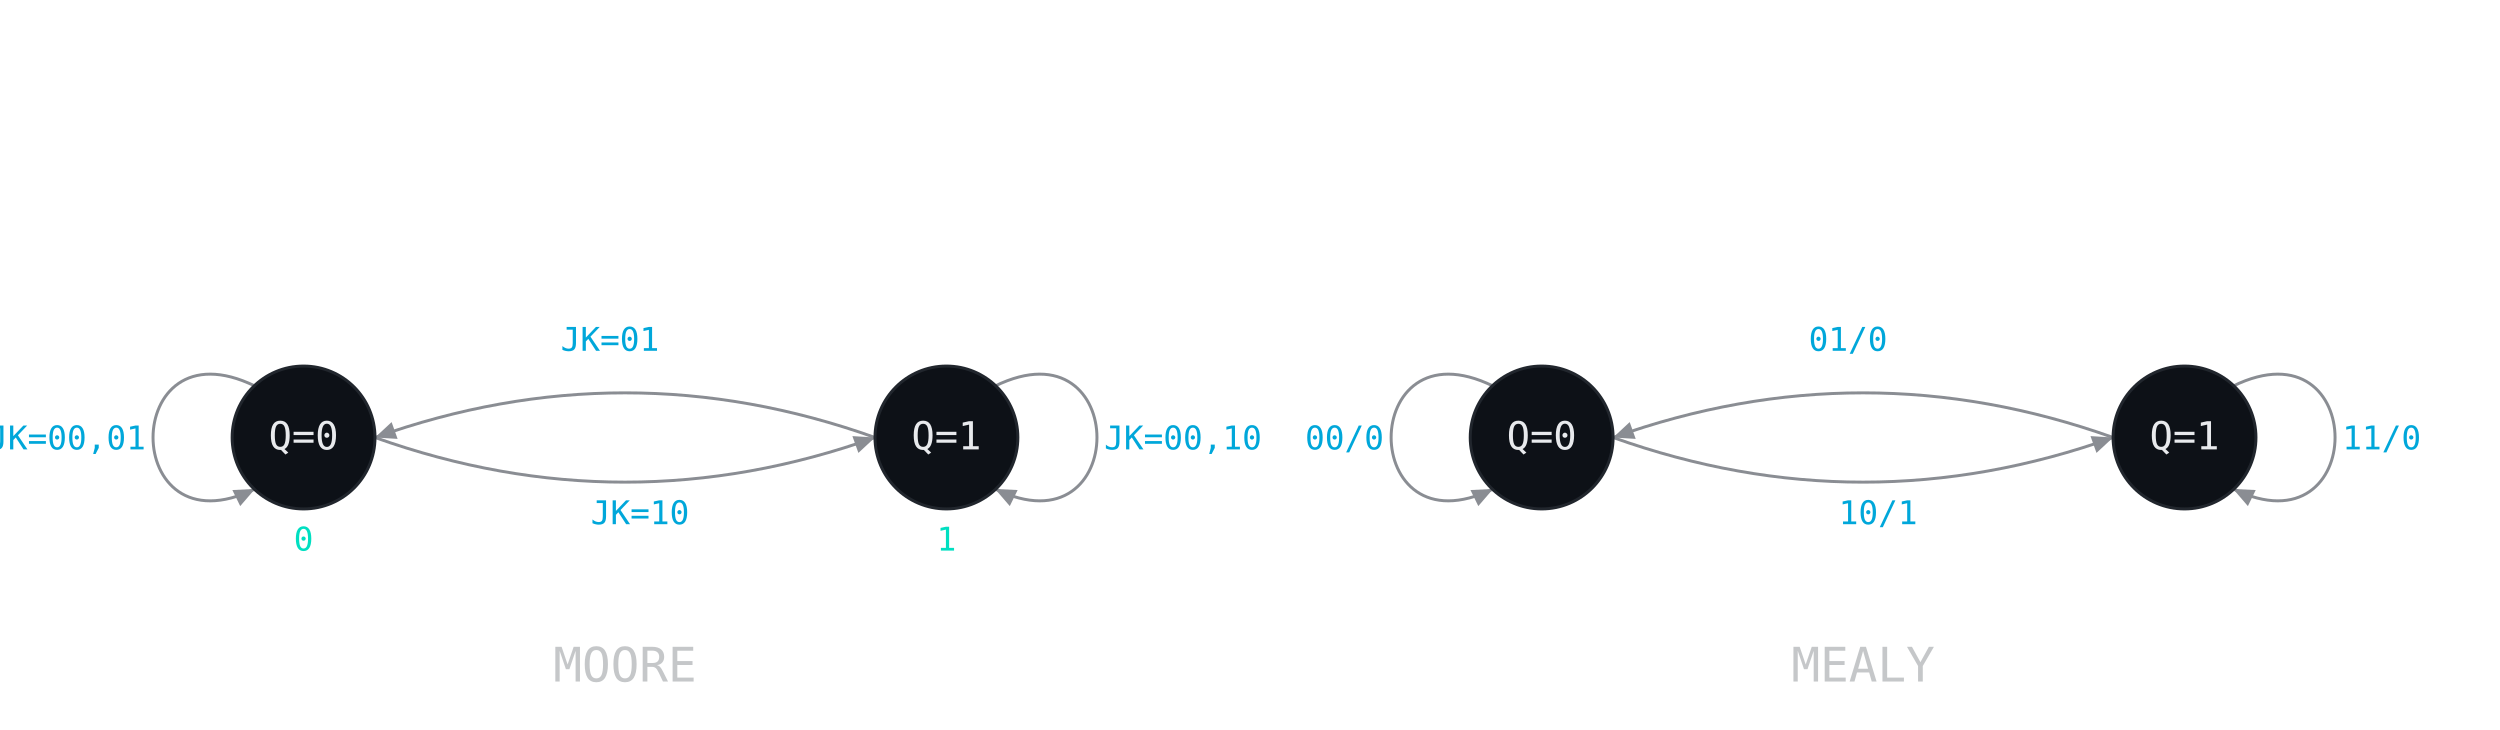
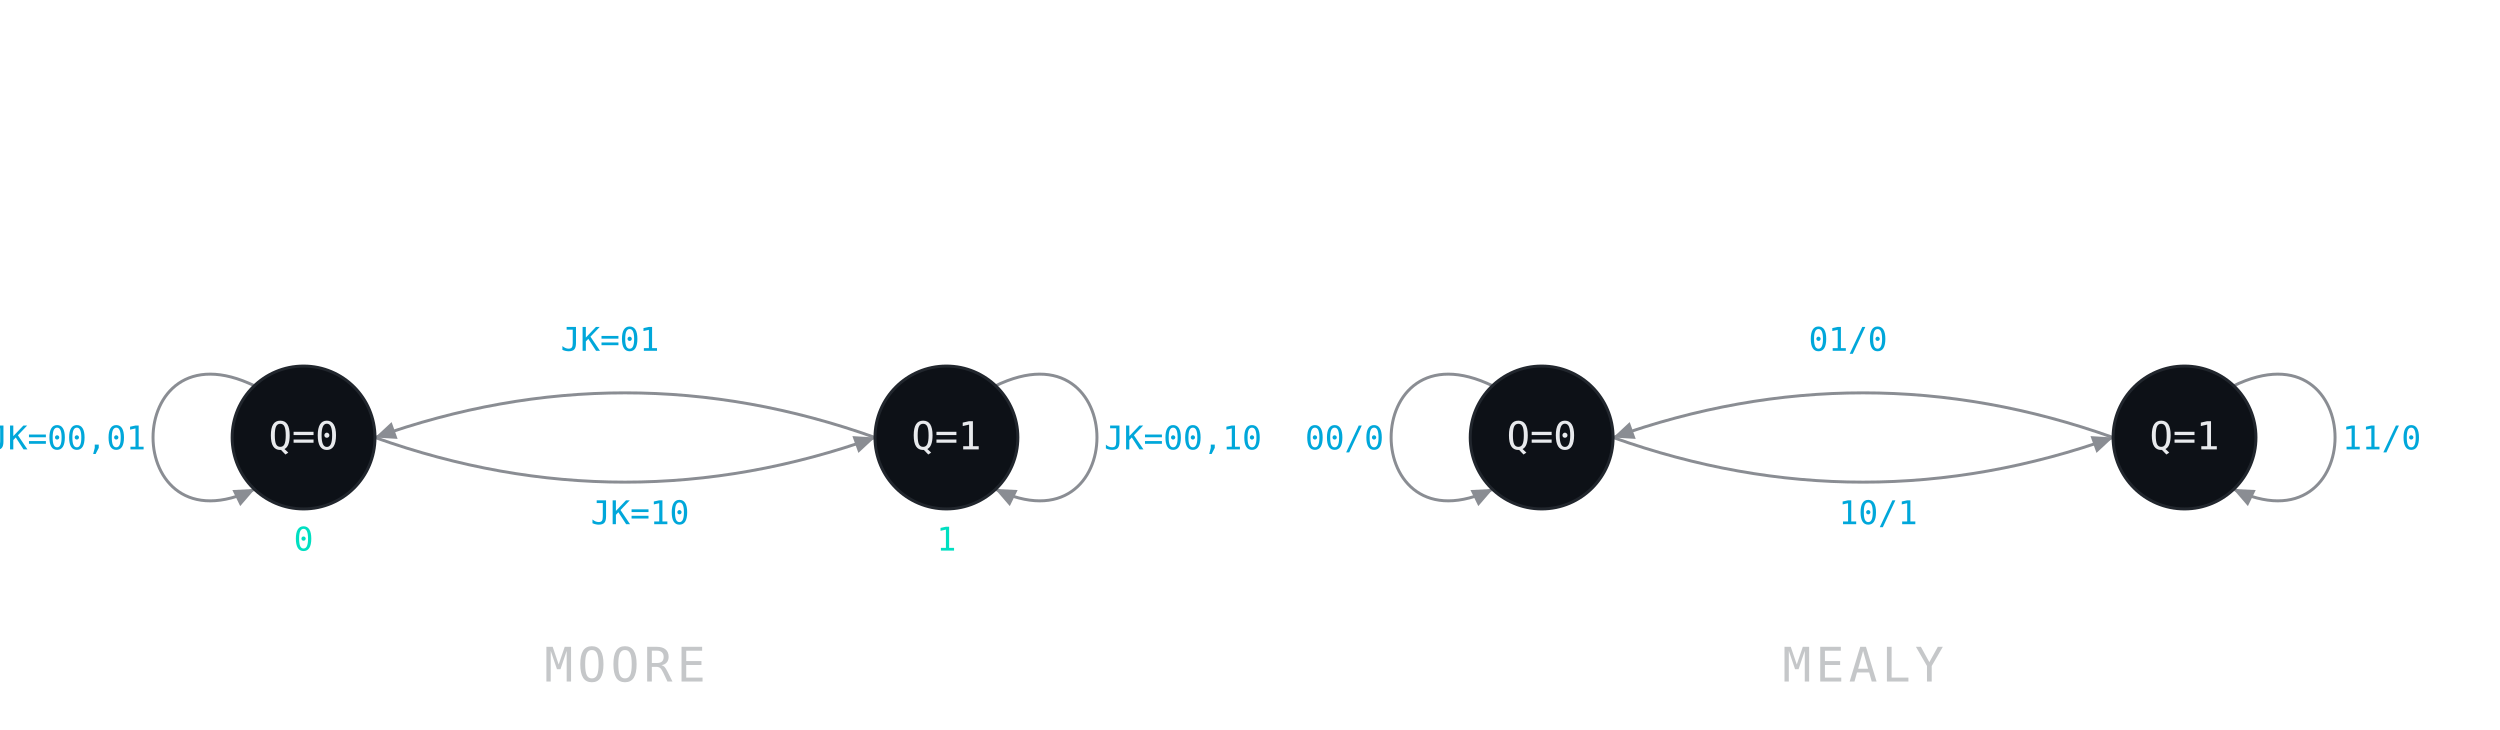
<svg xmlns="http://www.w3.org/2000/svg" viewBox="0 0 840 245" role="img" aria-label="JK Flip-Flop state machine">
  <path d="M85.68,129.72 C40,107.4 40,186.6 85.68,164.28" fill="none" stroke="#8a8d93" stroke-width="1" />
  <path d="M85.68,164.28 L80.71,170.05 L78.07,164.66 Z" fill="#8a8d93" />
  <text x="49" y="151" fill="#00a7da" font-family="Consolas" font-size="11" font-weight="400" text-anchor="end">JK=00,01</text>
  <path d="M126,147 Q210,177 294,147" fill="none" stroke="#8a8d93" stroke-width="1" />
  <path d="M294,147 L288.42,152.18 L286.4,146.53 Z" fill="#8a8d93" />
  <text x="215.05" y="176.13" fill="#00a7da" font-family="Consolas" font-size="11" font-weight="400" text-anchor="middle">JK=10</text>
  <path d="M294,147 Q210,117 126,147" fill="none" stroke="#8a8d93" stroke-width="1" />
  <path d="M126,147 L131.58,141.82 L133.6,147.47 Z" fill="#8a8d93" />
  <text x="204.95" y="117.87" fill="#00a7da" font-family="Consolas" font-size="11" font-weight="400" text-anchor="middle">JK=01</text>
  <path d="M334.32,129.72 C380,107.4 380,186.6 334.32,164.28" fill="none" stroke="#8a8d93" stroke-width="1" />
  <path d="M334.32,164.28 L341.93,164.66 L339.29,170.05 Z" fill="#8a8d93" />
  <text x="371" y="151" fill="#00a7da" font-family="Consolas" font-size="11" font-weight="400" text-anchor="start">JK=00,10</text>
  <circle cx="102" cy="147" r="24" fill="#0d1117" stroke="#21262d" stroke-width="1" />
  <text x="102" y="151" fill="#e8eaed" font-family="Consolas" font-size="13" font-weight="400" text-anchor="middle">Q=0</text>
  <text x="102" y="185" fill="#00dfc1" font-family="Consolas" font-size="11" font-weight="400" text-anchor="middle">0</text>
  <circle cx="318" cy="147" r="24" fill="#0d1117" stroke="#21262d" stroke-width="1" />
  <text x="318" y="151" fill="#e8eaed" font-family="Consolas" font-size="13" font-weight="400" text-anchor="middle">Q=1</text>
  <text x="318" y="185" fill="#00dfc1" font-family="Consolas" font-size="11" font-weight="400" text-anchor="middle">1</text>
-   <text x="210" y="229" fill="#c5c7c9" font-family="Consolas" font-size="16" font-weight="400" text-anchor="middle">MOORE</text>
+   <text x="210" y="229" fill="#c5c7c9" font-family="Consolas" font-size="16" font-weight="400" text-anchor="middle" letter-spacing="1.5px">MOORE</text>
  <path d="M501.68,129.72 C456,107.4 456,186.6 501.68,164.28" fill="none" stroke="#8a8d93" stroke-width="1" />
  <path d="M501.68,164.28 L496.71,170.05 L494.07,164.66 Z" fill="#8a8d93" />
  <text x="465" y="151" fill="#00a7da" font-family="Consolas" font-size="11" font-weight="400" text-anchor="end">00/0</text>
  <path d="M542,147 Q626,177 710,147" fill="none" stroke="#8a8d93" stroke-width="1" />
  <path d="M710,147 L704.42,152.18 L702.4,146.53 Z" fill="#8a8d93" />
  <text x="631.05" y="176.13" fill="#00a7da" font-family="Consolas" font-size="11" font-weight="400" text-anchor="middle">10/1</text>
  <path d="M710,147 Q626,117 542,147" fill="none" stroke="#8a8d93" stroke-width="1" />
  <path d="M542,147 L547.58,141.82 L549.6,147.47 Z" fill="#8a8d93" />
  <text x="620.95" y="117.87" fill="#00a7da" font-family="Consolas" font-size="11" font-weight="400" text-anchor="middle">01/0</text>
  <path d="M750.32,129.72 C796,107.4 796,186.6 750.32,164.28" fill="none" stroke="#8a8d93" stroke-width="1" />
  <path d="M750.32,164.28 L757.93,164.66 L755.29,170.05 Z" fill="#8a8d93" />
  <text x="787" y="151" fill="#00a7da" font-family="Consolas" font-size="11" font-weight="400" text-anchor="start">11/0</text>
  <circle cx="518" cy="147" r="24" fill="#0d1117" stroke="#21262d" stroke-width="1" />
  <text x="518" y="151" fill="#e8eaed" font-family="Consolas" font-size="13" font-weight="400" text-anchor="middle">Q=0</text>
  <circle cx="734" cy="147" r="24" fill="#0d1117" stroke="#21262d" stroke-width="1" />
  <text x="734" y="151" fill="#e8eaed" font-family="Consolas" font-size="13" font-weight="400" text-anchor="middle">Q=1</text>
-   <text x="626" y="229" fill="#c5c7c9" font-family="Consolas" font-size="16" font-weight="400" text-anchor="middle">MEALY</text>
+   <text x="626" y="229" fill="#c5c7c9" font-family="Consolas" font-size="16" font-weight="400" text-anchor="middle" letter-spacing="1.5px">MEALY</text>
</svg>
